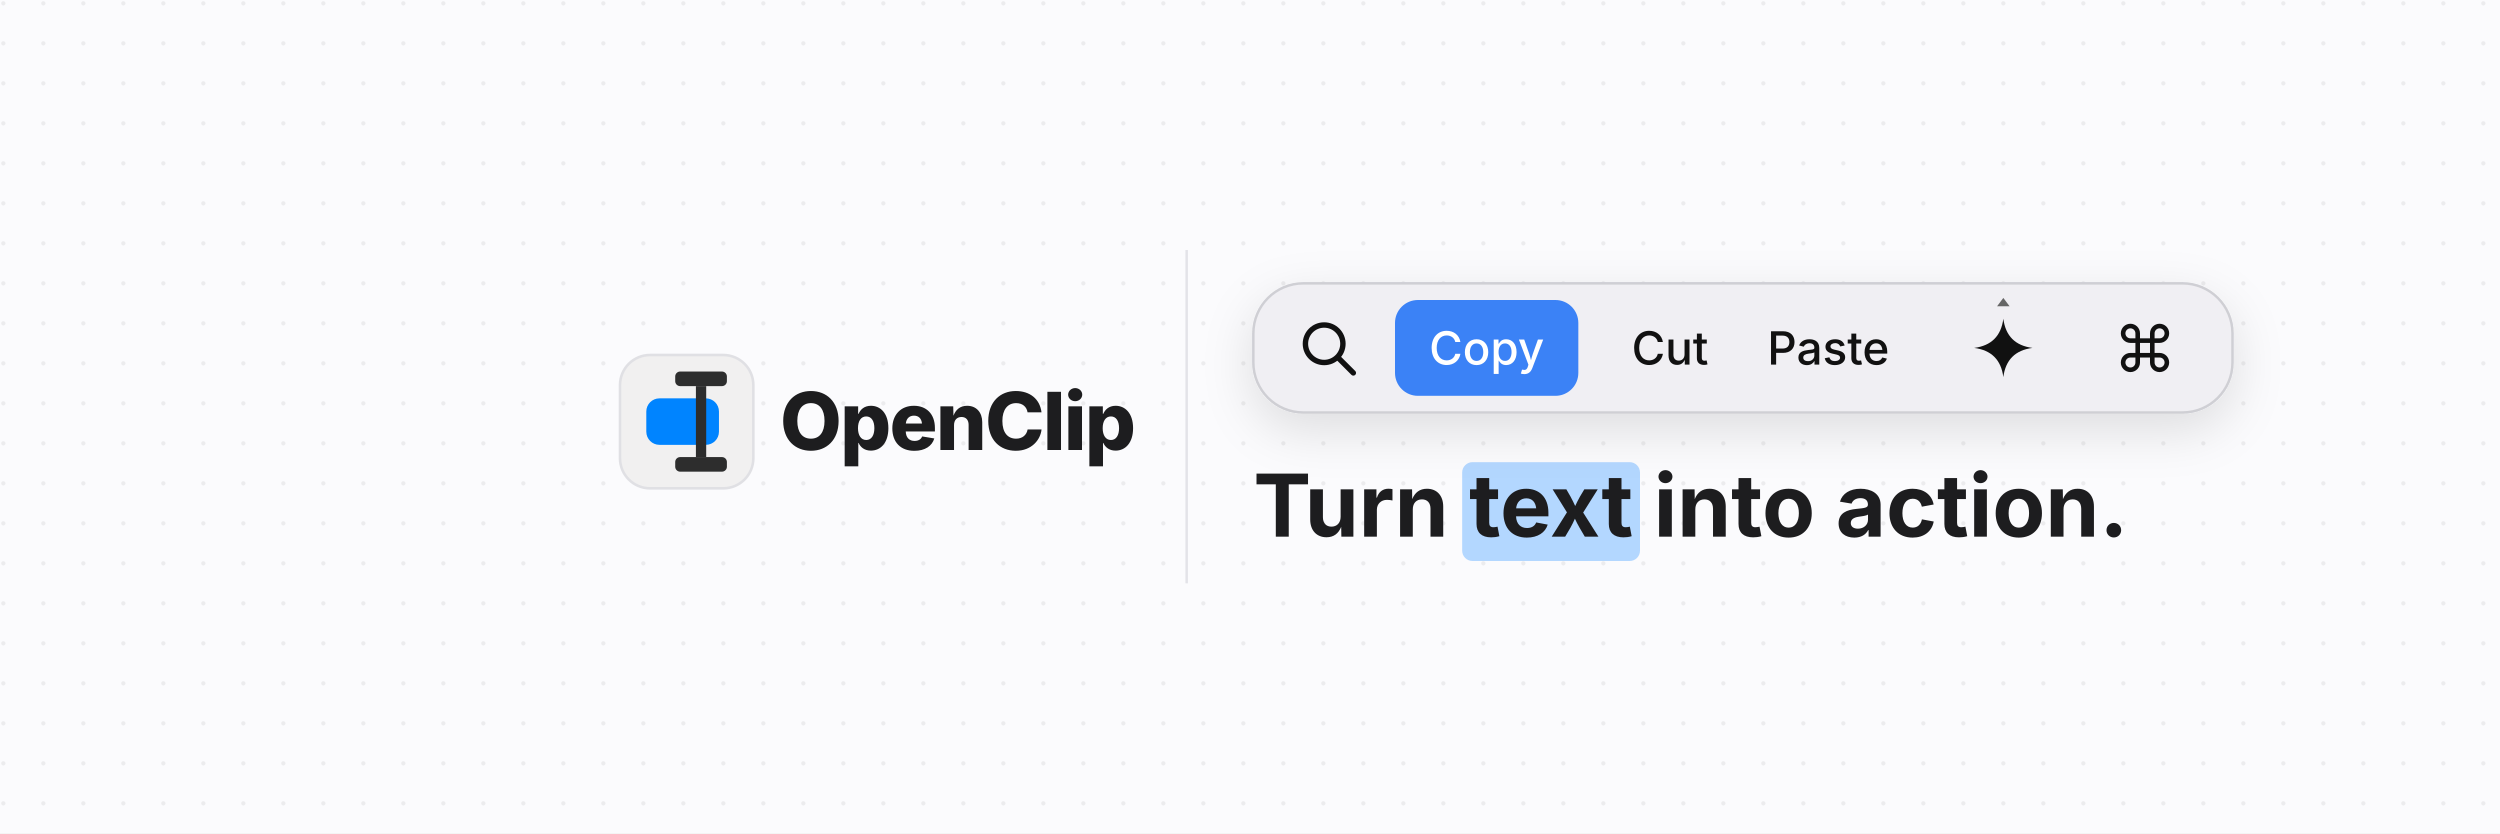
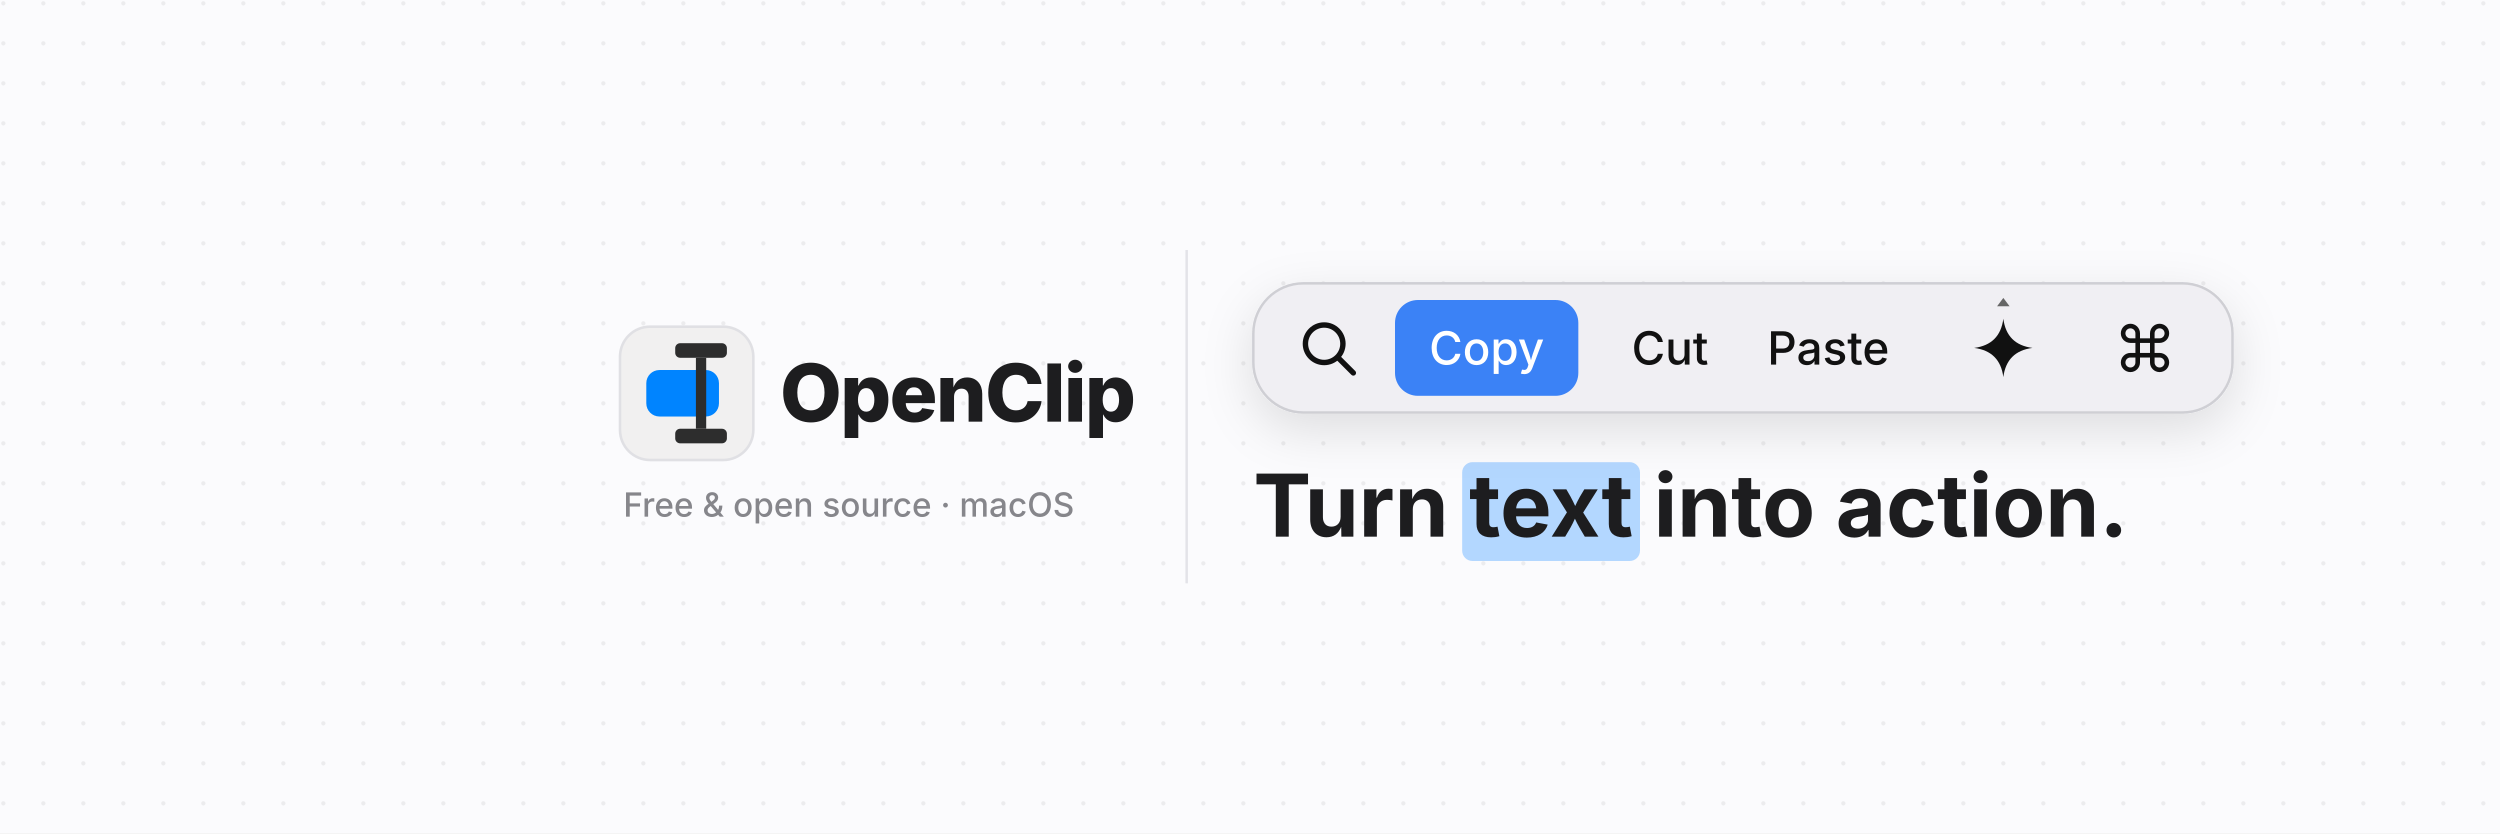
<svg xmlns="http://www.w3.org/2000/svg" width="1500" height="500" viewBox="0 0 1500 500">
  <defs>
    <filter id="sh" x="-20%" y="-60%" width="140%" height="240%">
      <feDropShadow dx="0" dy="8" stdDeviation="12" flood-color="#000" flood-opacity=".12" />
    </filter>
    <pattern id="d" width="24" height="24" patternUnits="userSpaceOnUse">
      <circle cx="2" cy="2" r="1.3" fill="#1d1d1f" fill-opacity=".07" />
    </pattern>
  </defs>
  <rect width="1500" height="500" fill="#fbfbfd" />
  <rect width="1500" height="500" fill="url(#d)" />
  <line x1="712" y1="150" x2="712" y2="350" stroke="#e3e3e8" stroke-width="1.5" />
-   <g transform="translate(372 213) scale(0.078125)">
+   <g transform="translate(372 196) scale(0.078125)">
    <rect width="1024" height="1024" rx="231" fill="#F1F0F0" stroke="#e0e0e4" stroke-width="20" />
    <rect x="202" y="333" width="558" height="357" rx="101" fill="#0084FF" />
    <rect x="424" y="784" width="397" height="112" rx="38" fill="#2D2D2D" />
    <rect x="424" y="127" width="397" height="112" rx="38" fill="#2D2D2D" />
    <rect x="583" y="239" width="79" height="545" fill="#2D2D2D" />
  </g>
-   <text x="468" y="270" fill="#1d1d1f" font-size="48" font-weight="800" letter-spacing="-1" font-family="Inter">OpenClip</text>
+   <text x="468" y="253" fill="#1d1d1f" font-size="48" font-weight="800" letter-spacing="-1" font-family="Inter">OpenClip</text>
+   <text x="374" y="310" fill="#86868b" font-size="20" font-weight="500" font-family="Inter">Free &amp; open source · macOS</text>
  <rect x="877.3" y="277.3" width="106.7" height="59.3" rx="6.2" fill="#b3d7ff" />
  <text x="752" y="322" fill="#1d1d1f" font-size="52" font-weight="700" font-family="Inter">Turn text into action.</text>
  <g transform="translate(752 170) scale(1.25)">
    <g filter="url(#sh)">
      <rect width="470" height="62" rx="24" fill="#f0eff3" stroke="#cfcfd4" stroke-width="1.2" />
    </g>
    <rect x="68" y="8" width="88" height="46" rx="11" fill="#3b82f6" />
    <g fill="none" stroke="#111" stroke-width="2.6" stroke-linecap="round">
      <circle cx="34" cy="29" r="9" />
      <line x1="41" y1="36" x2="48" y2="43" />
    </g>
    <g font-size="22" font-weight="500" text-anchor="middle" font-family="Inter">
      <text x="112" y="39" fill="#fff">Copy</text>
      <text x="200" y="39" fill="#111">Cut</text>
      <text x="276" y="39" fill="#111">Paste</text>
    </g>
    <path d="M360 17 Q361.6 29.4 374 31 Q361.6 32.6 360 45 Q358.4 32.6 346 31 Q358.4 29.4 360 17 Z" fill="#111" />
    <path d="M357 11 L360 7 L363 11 Z" fill="#666" />
    <path transform="translate(428 31)" d="M-3.5 -3.5 V-7 A3.5 3.5 0 1 0 -7 -3.5 H7 A3.5 3.5 0 1 0 3.5 -7 V7 A3.5 3.5 0 1 0 7 3.5 H-7 A3.5 3.5 0 1 0 -3.5 7 Z" fill="none" stroke="#111" stroke-width="2.2" stroke-linejoin="round" />
  </g>
</svg>
